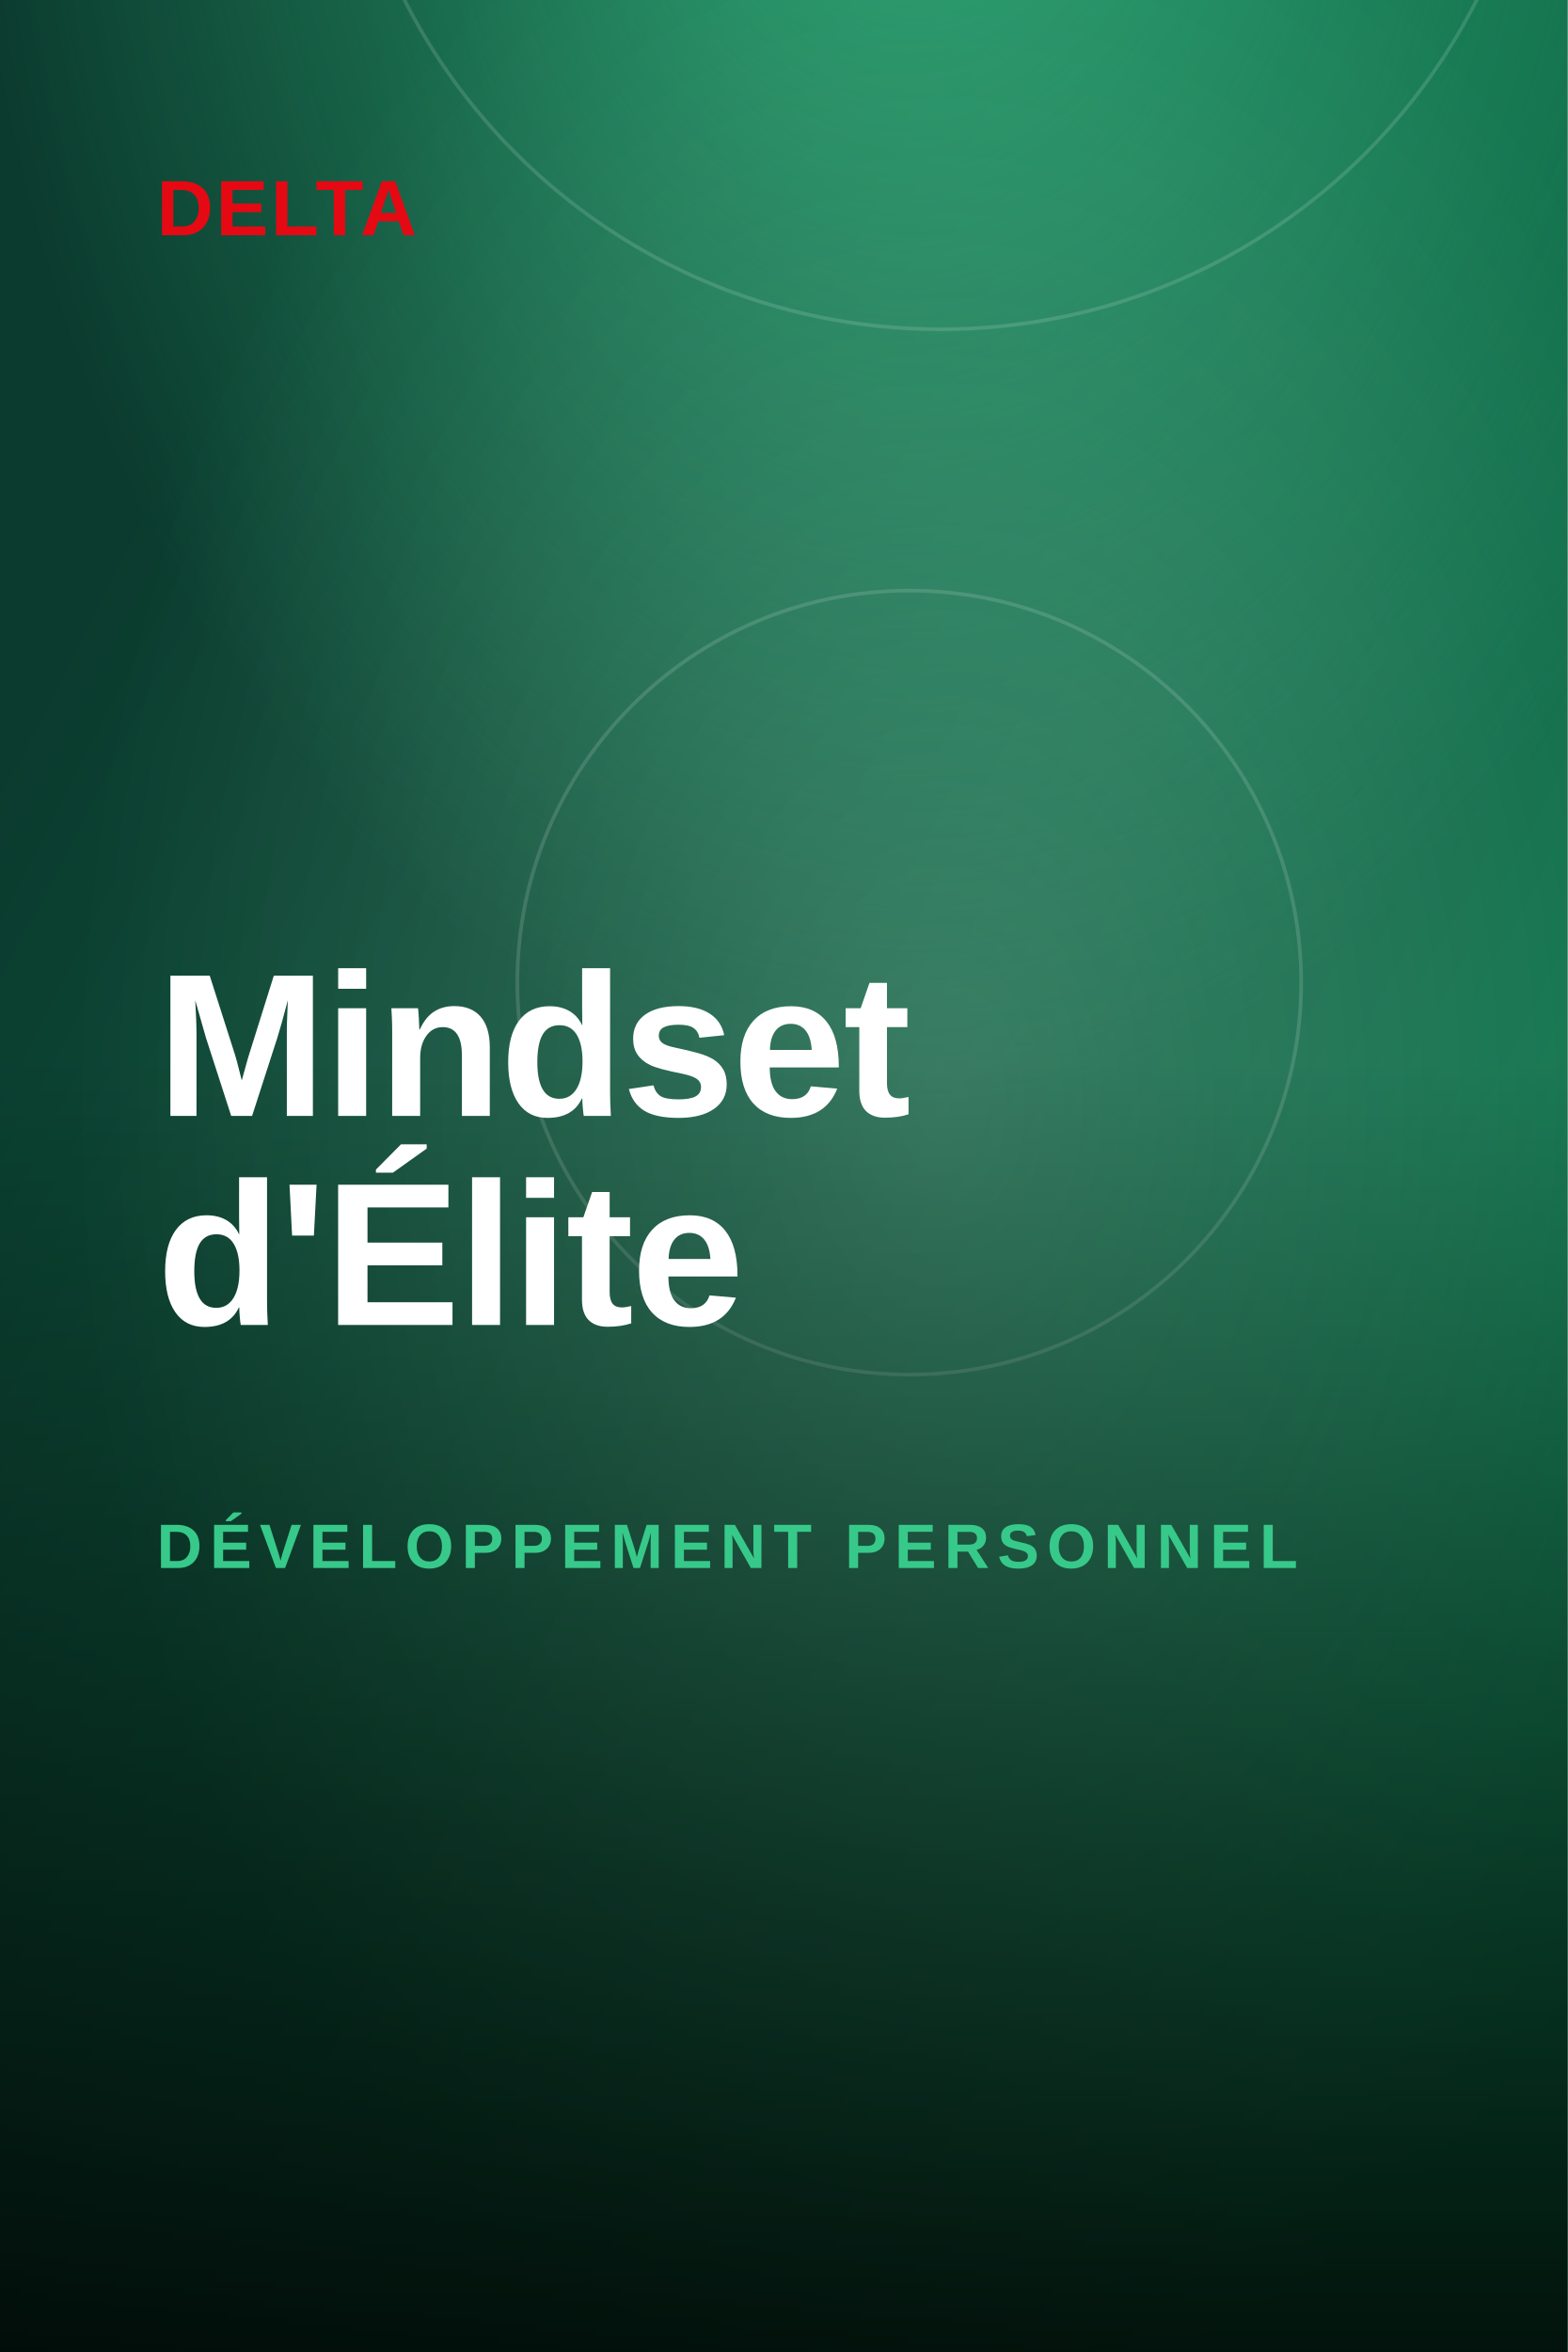
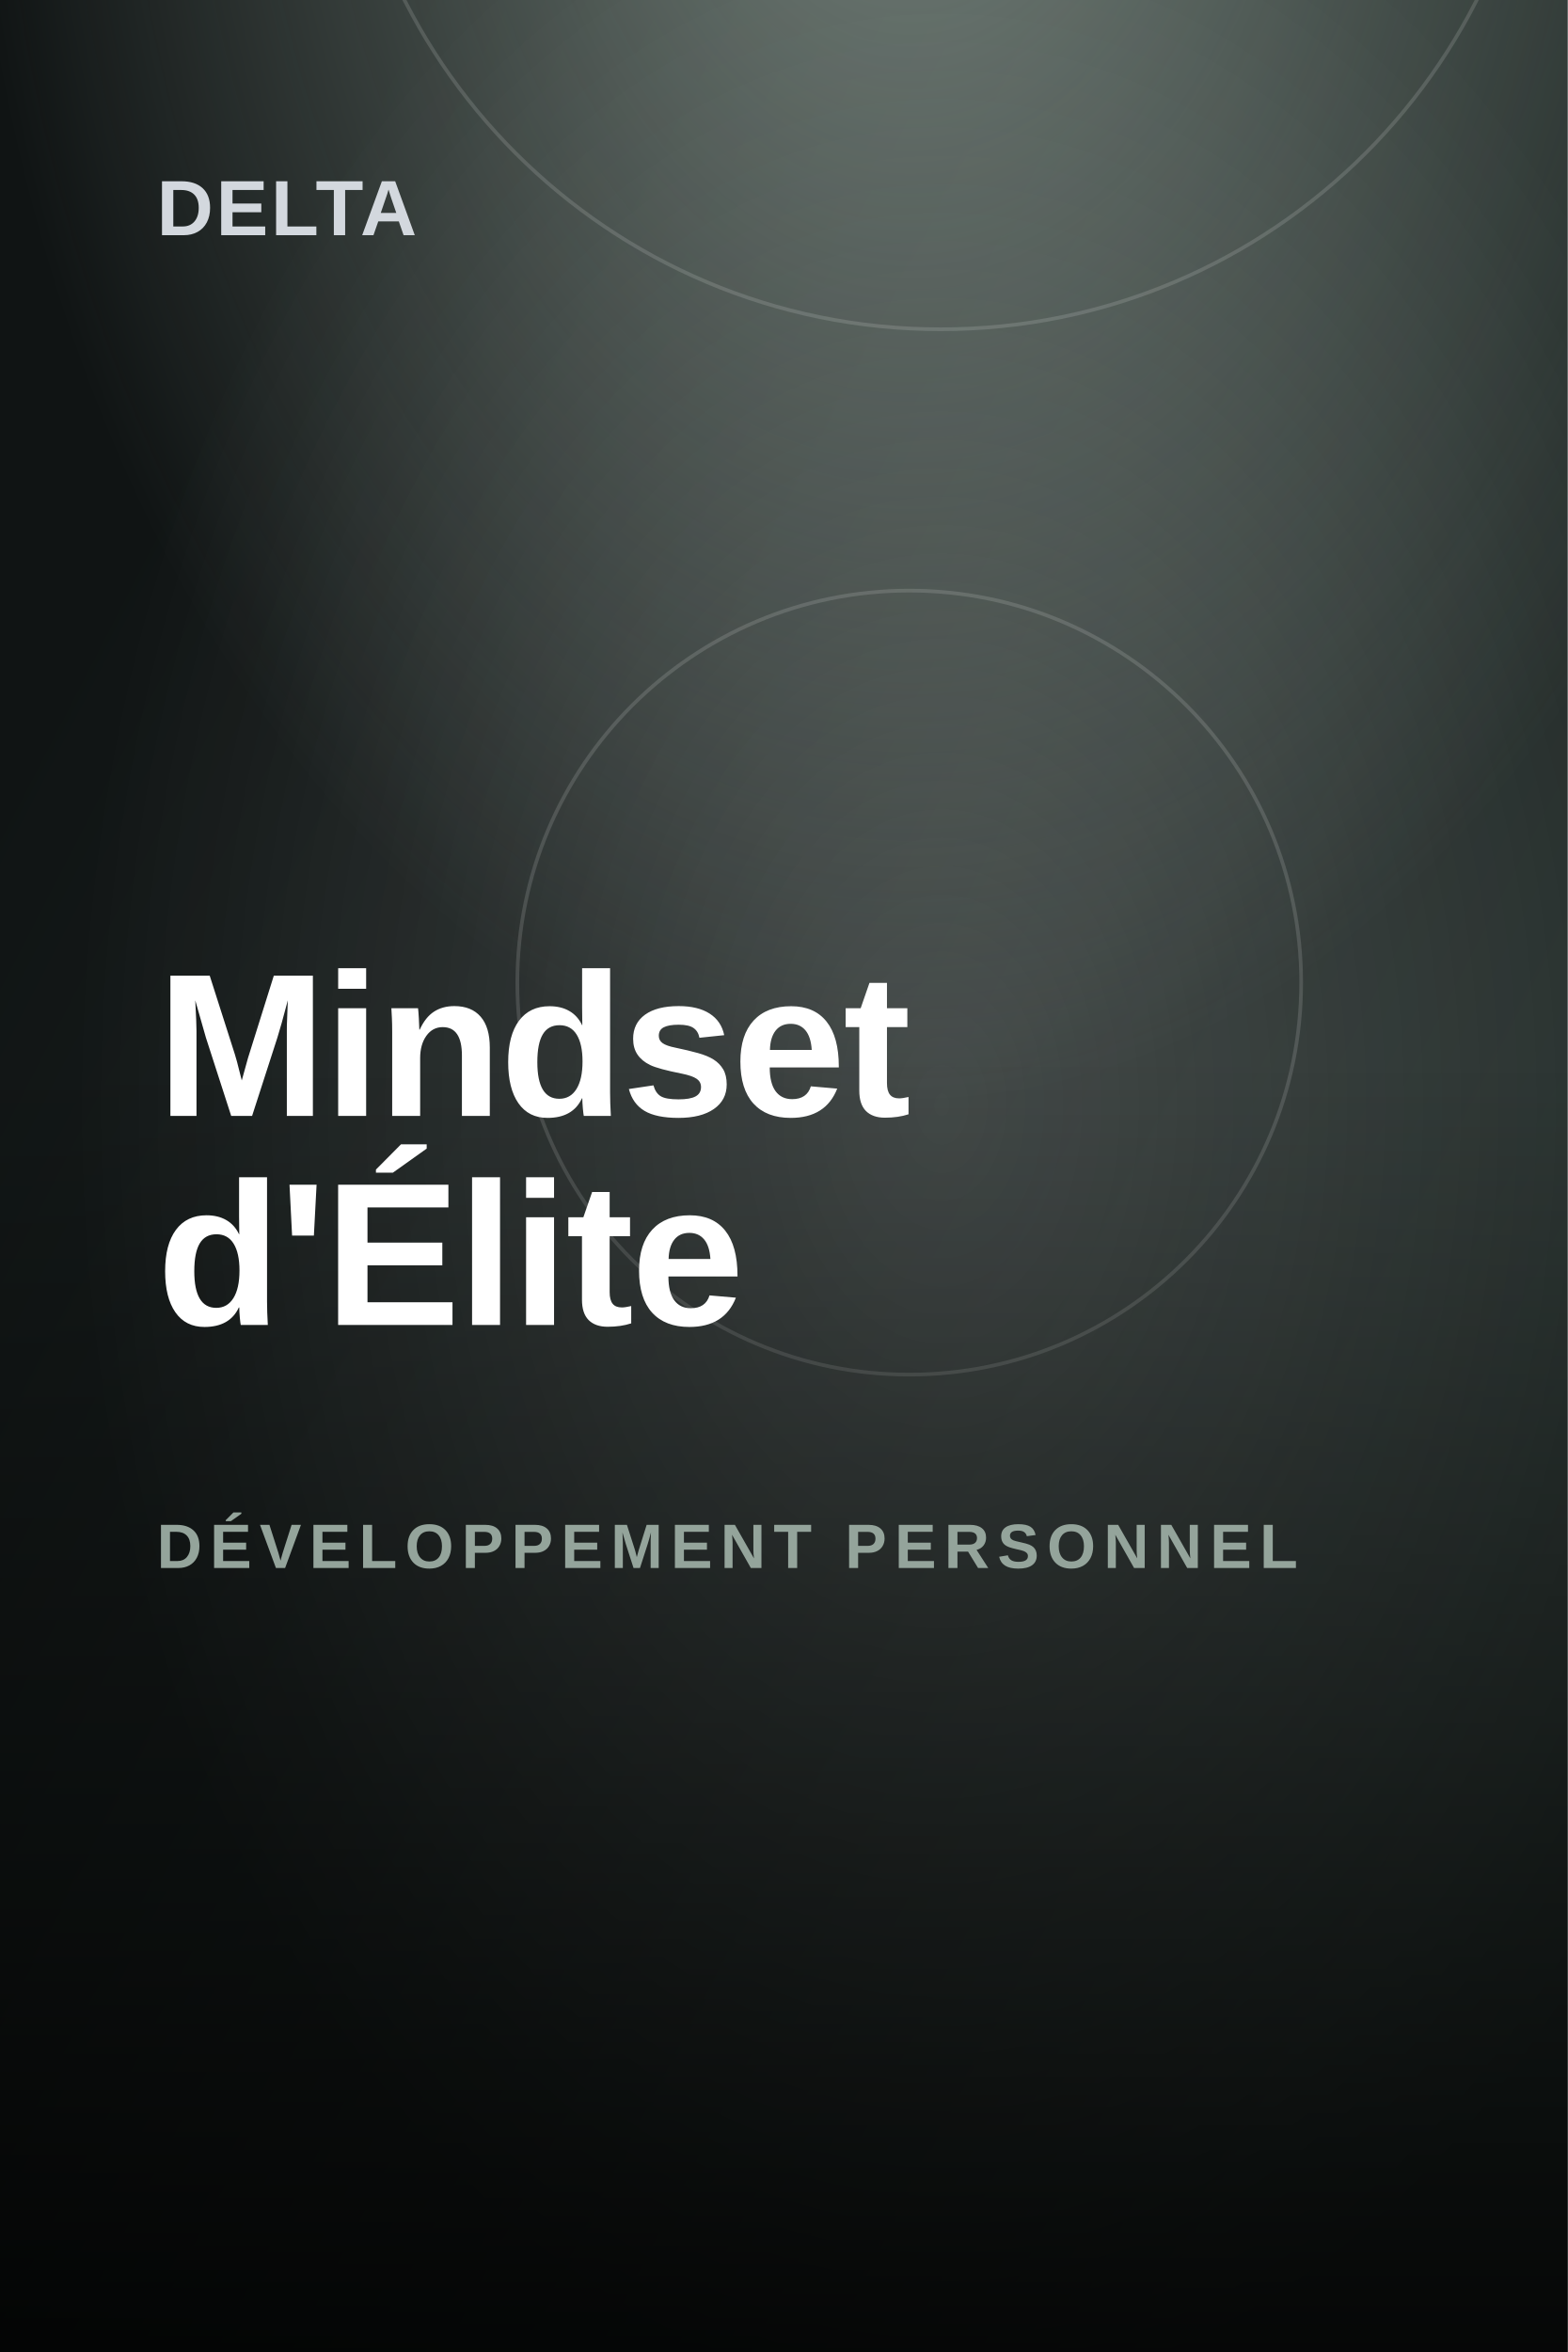
<svg xmlns="http://www.w3.org/2000/svg" width="600" height="900" viewBox="0 0 600 900">
  <defs>
    <linearGradient id="g" gradientTransform="rotate(38 0.5 0.5)">
-       <stop offset="0" stop-color="#0b3b2e" />
-       <stop offset="1" stop-color="#0e7a4f" />
+       <stop offset="0" stop-color="#101414" />
+       <stop offset="1" stop-color="#242e2b" />
    </linearGradient>
    <radialGradient id="glow" cx="58%" cy="-13%" r="60%">
-       <stop offset="0" stop-color="#37c98a" stop-opacity="0.75" />
-       <stop offset="1" stop-color="#37c98a" stop-opacity="0" />
+       <stop offset="0" stop-color="#94a49b" stop-opacity="0.75" />
+       <stop offset="1" stop-color="#94a49b" stop-opacity="0" />
    </radialGradient>
    <radialGradient id="glow2" cx="60%" cy="47%" r="55%">
      <stop offset="0" stop-color="#ffffff" stop-opacity="0.18" />
      <stop offset="1" stop-color="#ffffff" stop-opacity="0" />
    </radialGradient>
    <linearGradient id="vig" x1="0" y1="0" x2="0" y2="1">
      <stop offset="0.45" stop-color="#000" stop-opacity="0" />
      <stop offset="1" stop-color="#000" stop-opacity="0.85" />
    </linearGradient>
  </defs>
  <rect width="600" height="900" fill="url(#g)" />
  <rect width="600" height="900" fill="url(#glow)" />
  <rect width="600" height="900" fill="url(#glow2)" />
  <g opacity="0.14" stroke="#fff" stroke-width="1.4" fill="none">
    <circle cx="360" cy="-104" r="230" />
    <circle cx="348" cy="376" r="150" />
  </g>
  <rect width="600" height="900" fill="url(#vig)" />
-   <text x="60" y="90" font-family="Arial, Helvetica, sans-serif" font-weight="800" font-size="30" letter-spacing="1" fill="#E50914">DELTA</text>
+   <text x="60" y="90" font-family="Arial, Helvetica, sans-serif" font-weight="800" font-size="30" letter-spacing="1" fill="#d3d8de">DELTA</text>
  <text font-family="Arial, Helvetica, sans-serif" font-weight="800" font-size="78" fill="#ffffff" letter-spacing="-1">
    <tspan x="60" y="427">Mindset</tspan>
    <tspan x="60" y="507">d'Élite</tspan>
  </text>
-   <text x="60" y="600" font-family="Arial, Helvetica, sans-serif" font-weight="700" font-size="24" fill="#37c98a" letter-spacing="3">DÉVELOPPEMENT PERSONNEL</text>
+   <text x="60" y="600" font-family="Arial, Helvetica, sans-serif" font-weight="700" font-size="24" fill="#94a49b" letter-spacing="3">DÉVELOPPEMENT PERSONNEL</text>
</svg>
